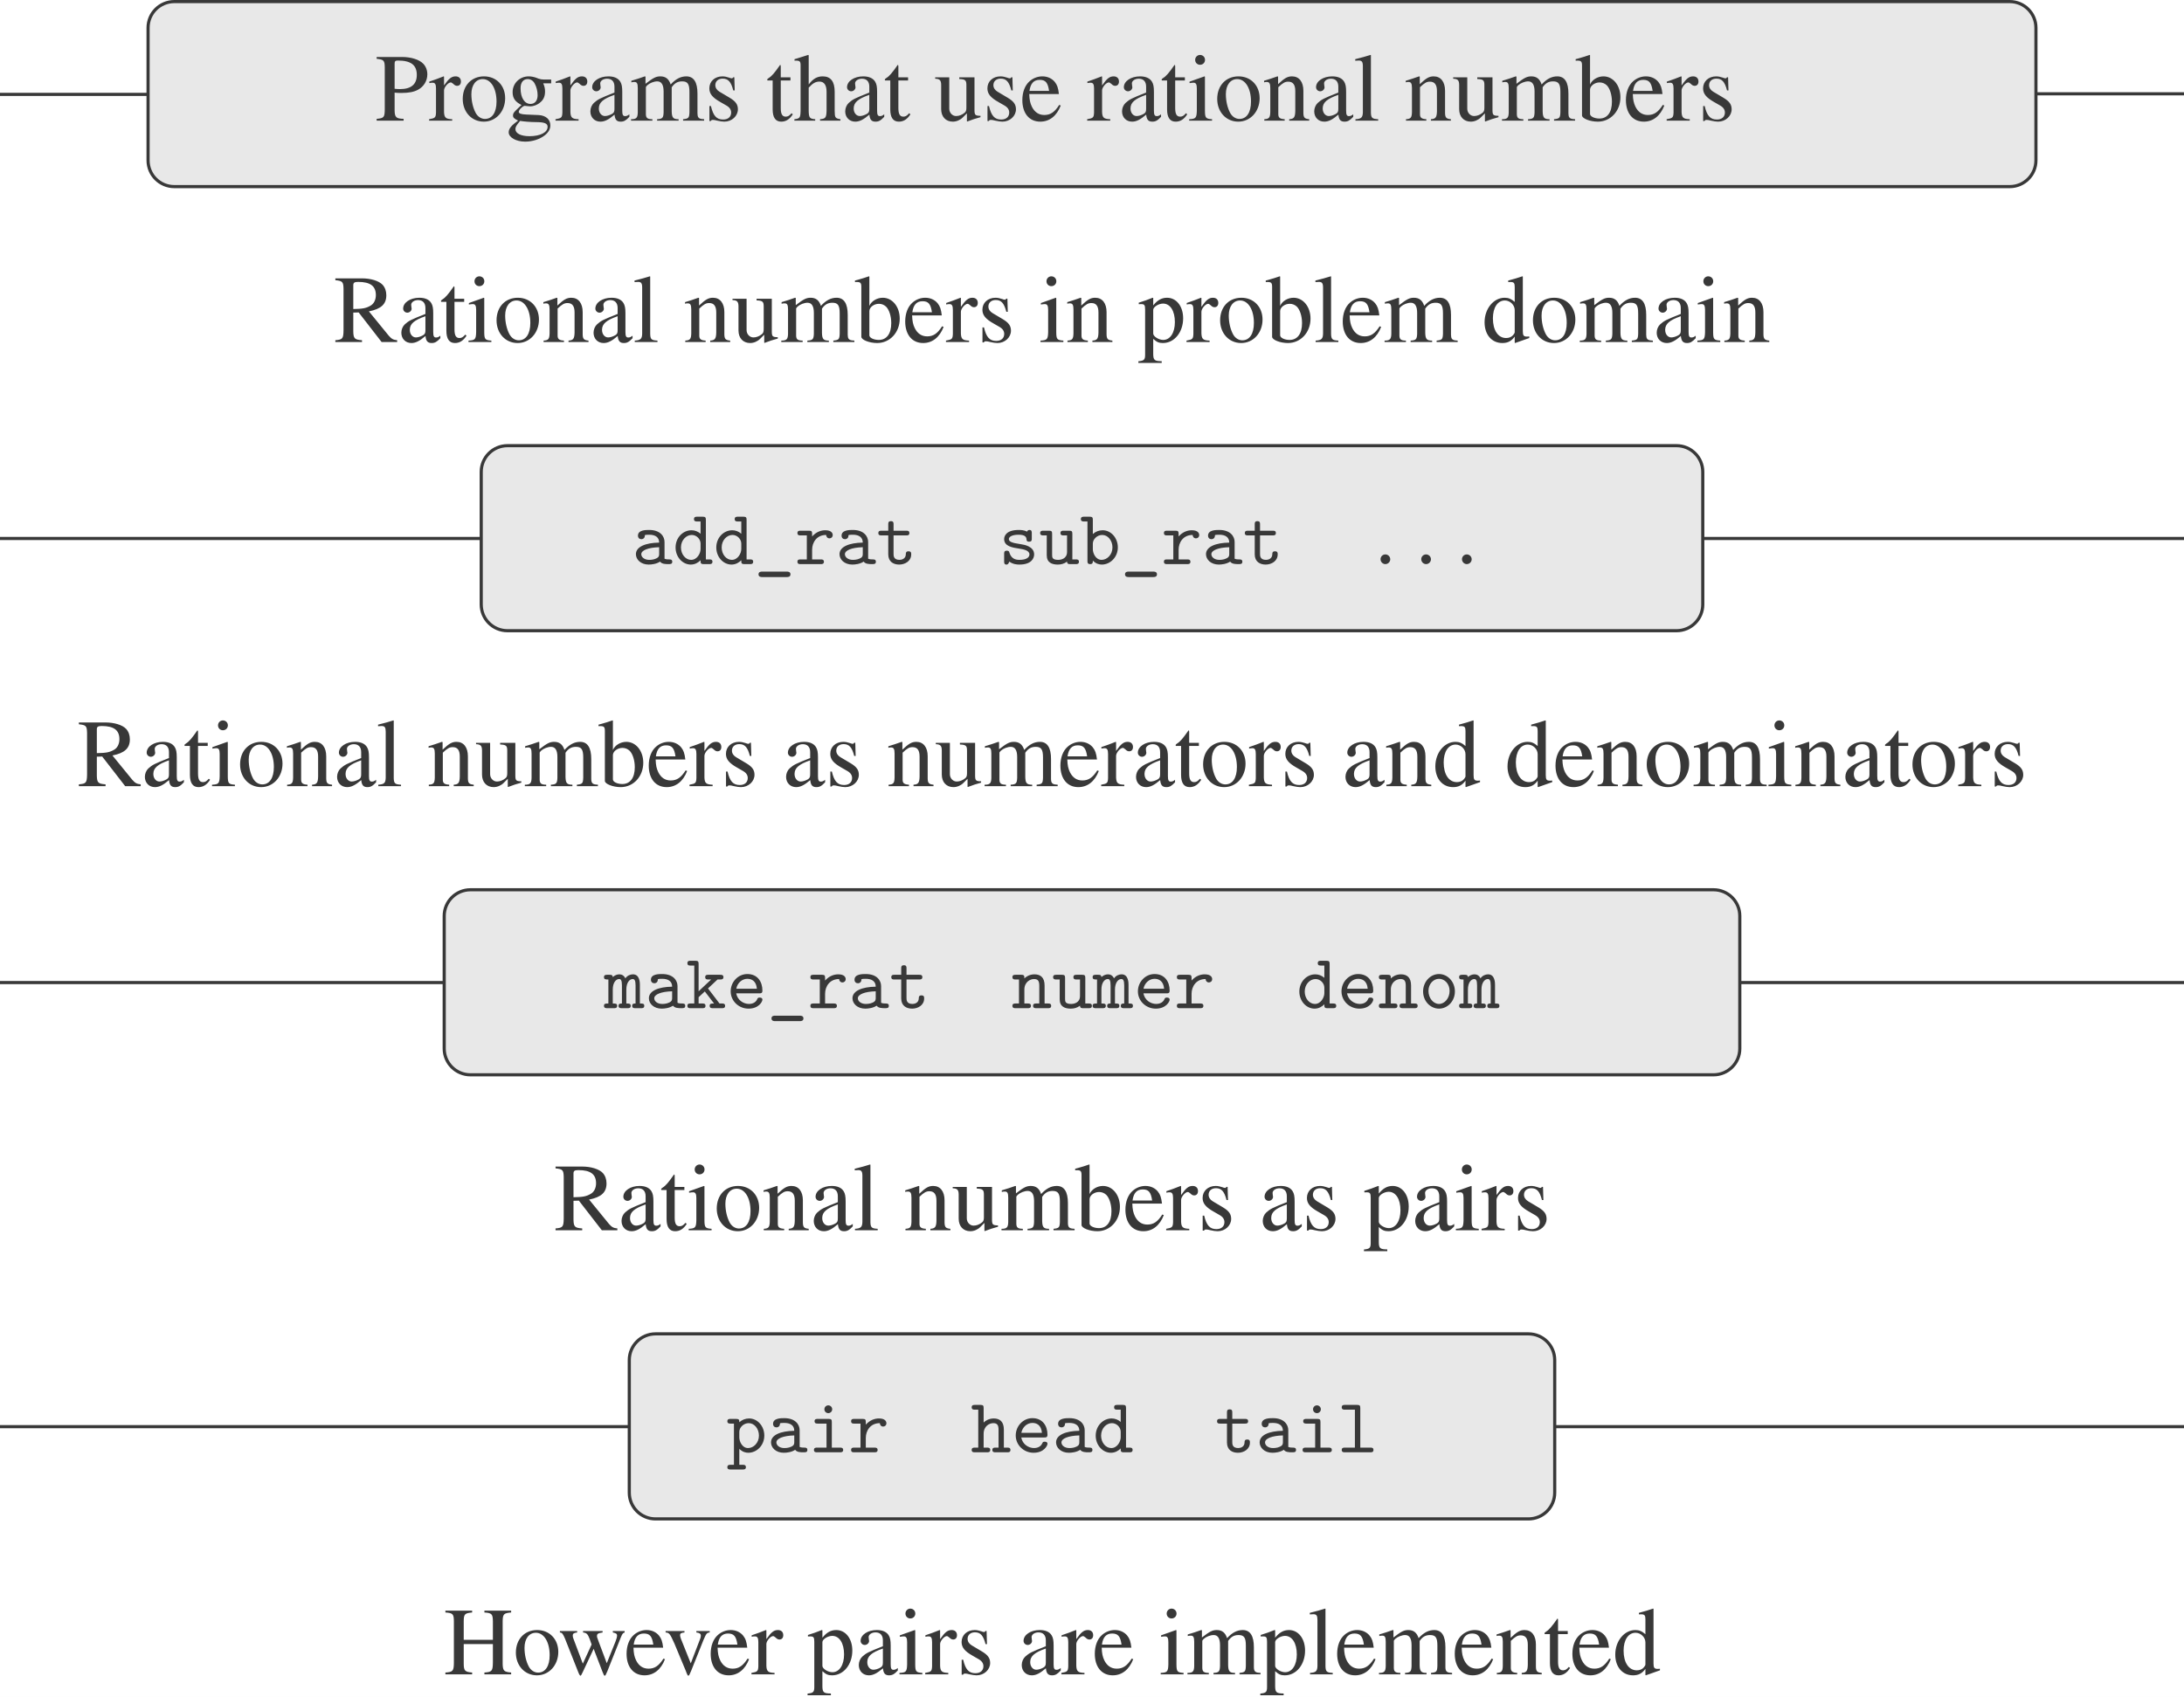
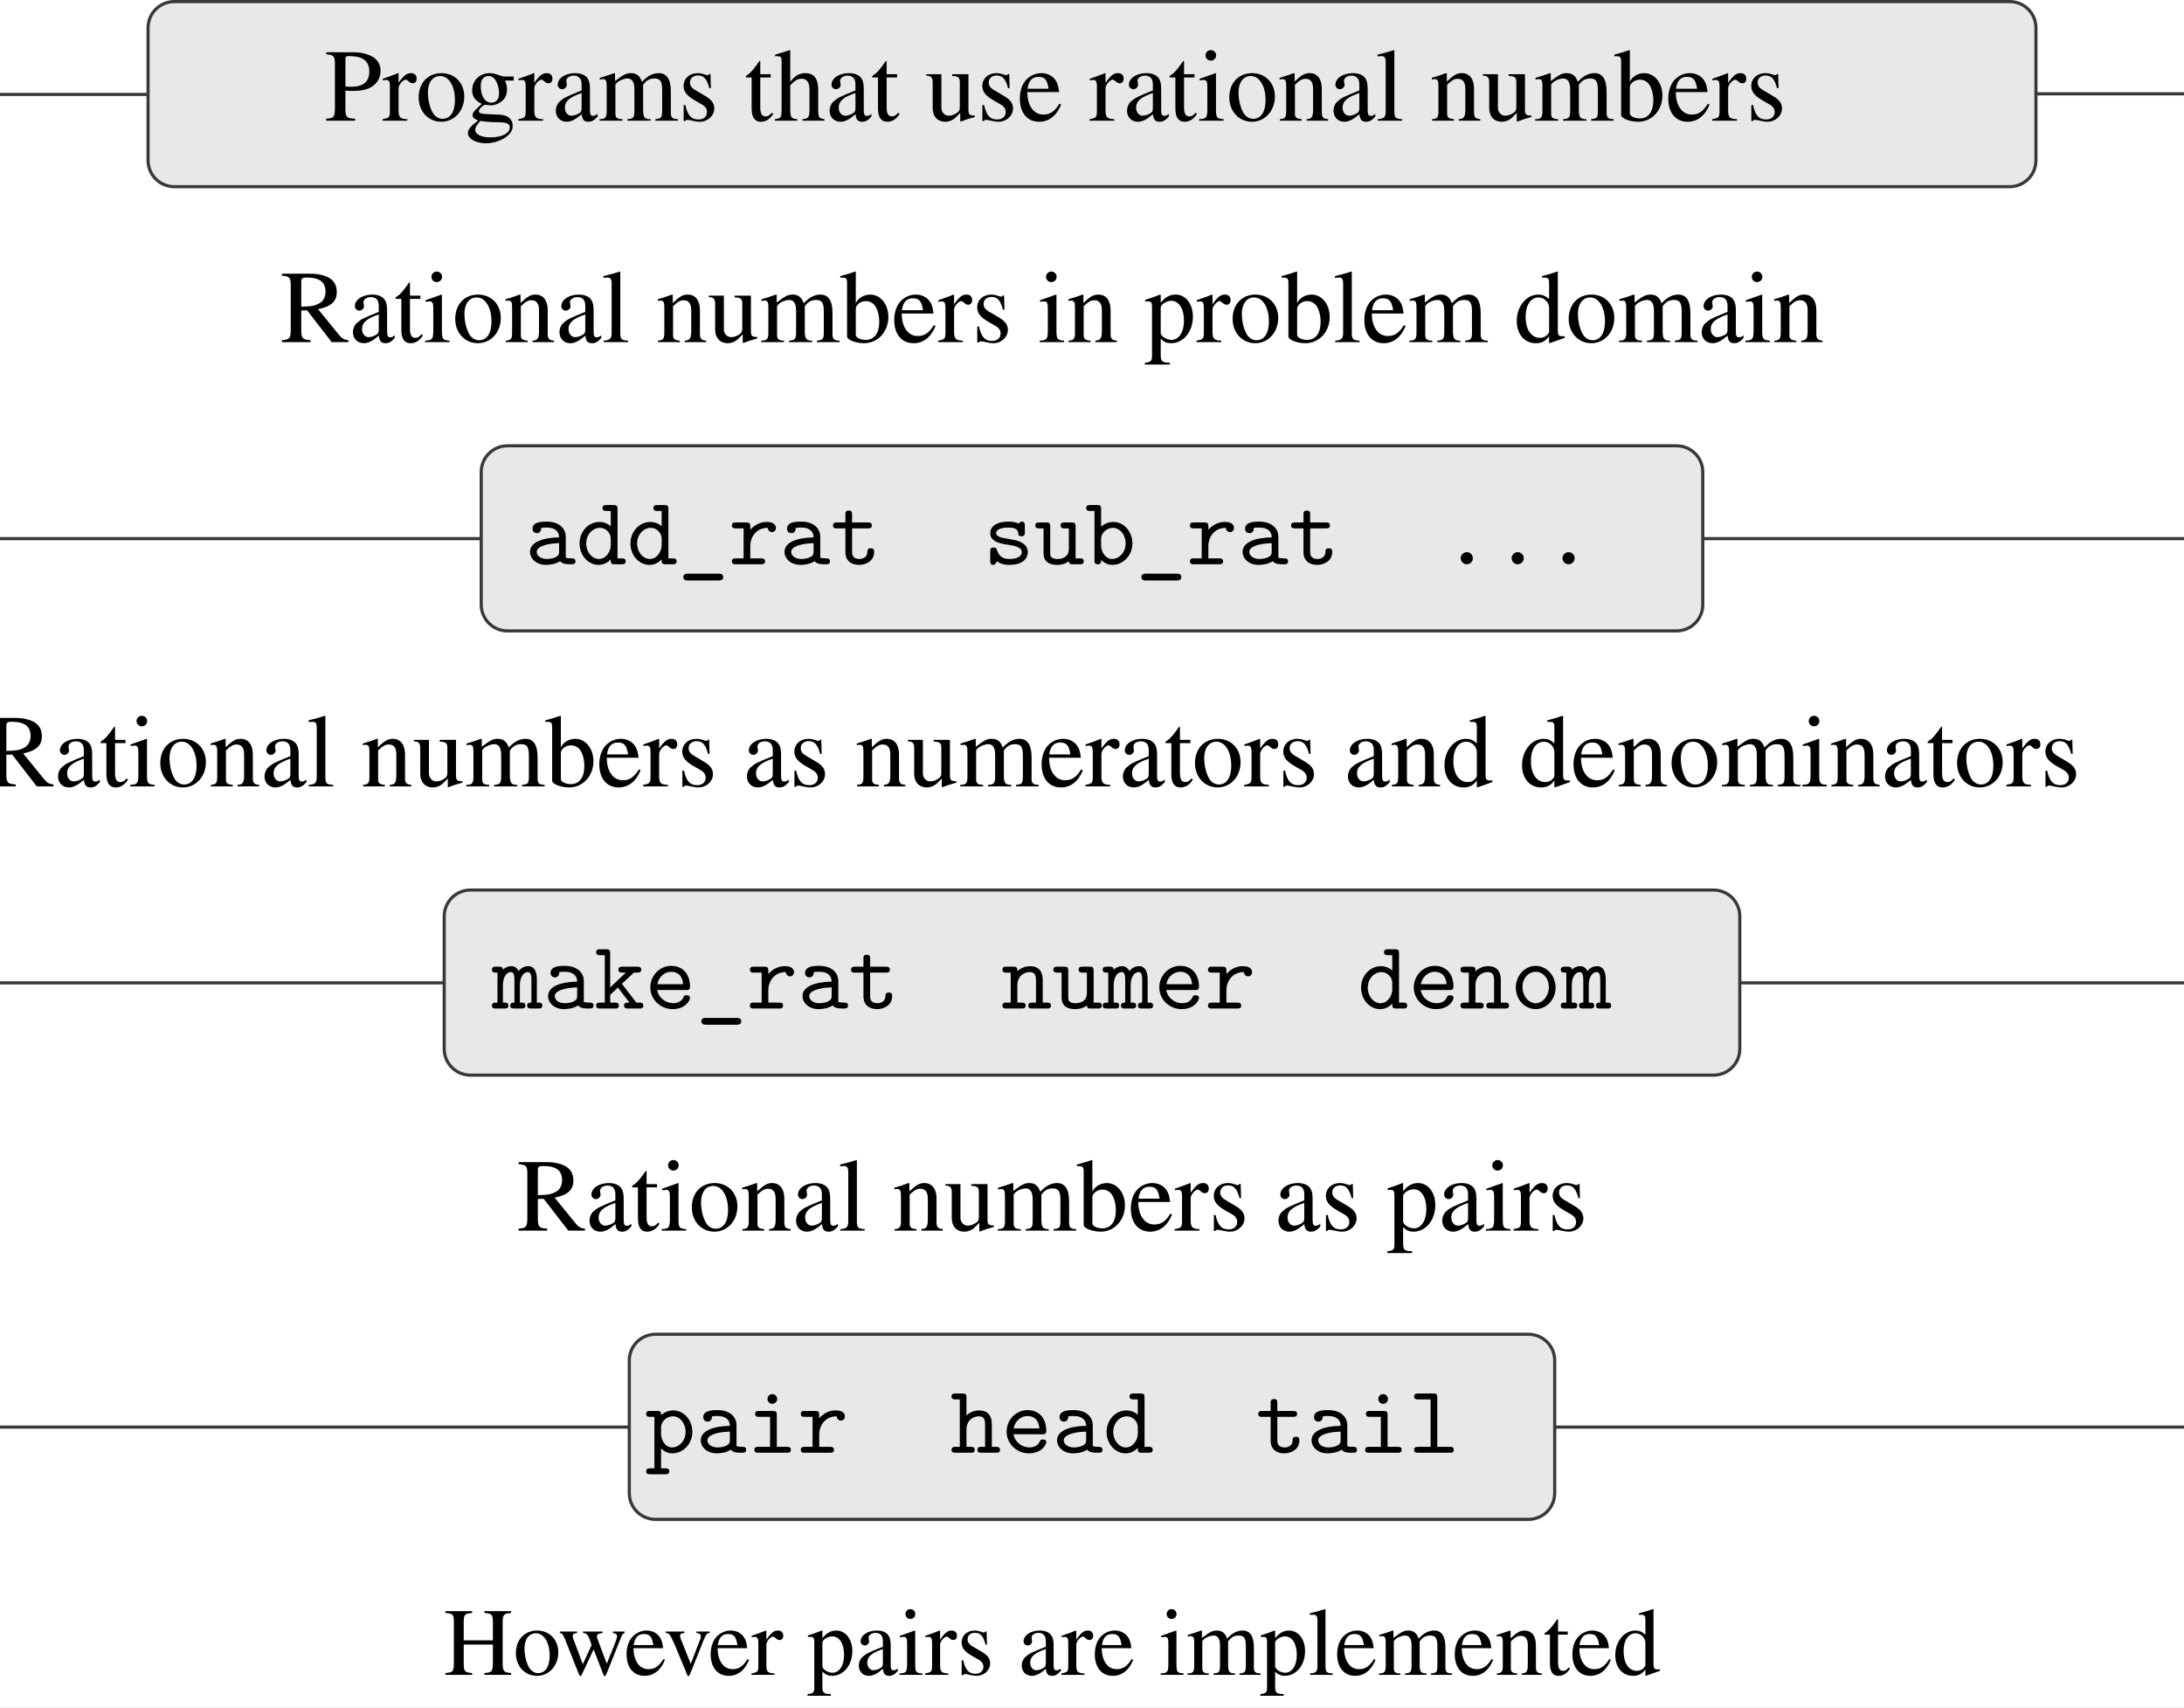
- <svg xmlns="http://www.w3.org/2000/svg" preserveAspectRatio="xMinYMin meet" viewBox="0 0 450.545 350.154" id="svg4113" style="display:inline" version="1.1" width="450.545" height="350.154">
+ <svg xmlns="http://www.w3.org/2000/svg" preserveAspectRatio="xMinYMin meet" viewBox="0 0 450.545 352.154" id="svg4113" style="display:inline" version="1.1" width="450.545" height="352.154">
  <defs id="defs4115" />
-   <rect width="100%" height="100%" fill="white" id="rect6" />
+   <rect width="100%" height="100%" fill="#ffffff" id="rect6" x="0" y="0" />
  <g transform="matrix(0.8,0,0,0.8,-68.15462,-62.97994)" id="layer6" style="display:inline">
    <rect width="486.818" height="47.727" rx="6.764" ry="6.764" x="123.375" y="79.131" id="rect4103" style="display:inline;fill:#e8e8e8;fill-opacity:1;stroke:#383838;stroke-width:0.812;stroke-linecap:round;stroke-linejoin:round;stroke-miterlimit:4;stroke-dasharray:none;stroke-dashoffset:0;stroke-opacity:1" />
    <rect width="315" height="47.727" rx="6.764" ry="6.764" x="209.284" y="193.676" id="rect4103-6" style="display:inline;fill:#e8e8e8;fill-opacity:1;stroke:#383838;stroke-width:0.812;stroke-linecap:round;stroke-linejoin:round;stroke-miterlimit:4;stroke-dasharray:none;stroke-dashoffset:0;stroke-opacity:1" />
    <rect width="334.091" height="47.727" rx="6.764" ry="6.764" x="199.739" y="308.221" id="rect4103-5" style="display:inline;fill:#e8e8e8;fill-opacity:1;stroke:#383838;stroke-width:0.812;stroke-linecap:round;stroke-linejoin:round;stroke-miterlimit:4;stroke-dasharray:none;stroke-dashoffset:0;stroke-opacity:1" />
    <rect width="238.636" height="47.727" rx="6.764" ry="6.764" x="247.466" y="422.767" id="rect4103-69" style="display:inline;fill:#e8e8e8;fill-opacity:1;stroke:#383838;stroke-width:0.812;stroke-linecap:round;stroke-linejoin:round;stroke-miterlimit:4;stroke-dasharray:none;stroke-dashoffset:0;stroke-opacity:1" />
  </g>
-   <text style="font-style:normal;font-variant:normal;font-weight:normal;font-stretch:normal;font-size:19.855px;line-height:125%;font-family:Times;-inkscape-font-specification:'Times, Normal';text-align:center;letter-spacing:0px;word-spacing:0px;text-anchor:middle;fill:#383838;fill-opacity:1;stroke:none;stroke-width:0.8;writing-mode:lr;font-variant-ligatures:normal;font-variant-caps:normal;font-variant-numeric:normal;font-feature-settings:normal;" xml:space="preserve" id="text6868" y="24.897" x="225.163">
-     <tspan style="font-style:normal;font-variant:normal;font-weight:normal;font-stretch:normal;font-size:19.855px;font-family:Times;-inkscape-font-specification:'Times, Normal';stroke-width:0.8;text-anchor:middle;text-align:center;writing-mode:lr;font-variant-ligatures:normal;font-variant-caps:normal;font-variant-numeric:normal;font-feature-settings:normal;" id="tspan6870" y="24.897" x="225.163">Programs that use rational numbers</tspan>
+   <text style="font-style:normal;font-variant:normal;font-weight:normal;font-stretch:normal;font-size:19.855px;line-height:125%;font-family:Times;-inkscape-font-specification:'Times, Normal';font-variant-ligatures:normal;font-variant-caps:normal;font-variant-numeric:normal;font-feature-settings:normal;text-align:center;letter-spacing:0px;word-spacing:0px;writing-mode:lr-tb;text-anchor:middle;fill:#383838;fill-opacity:1;stroke:none;stroke-width:0.8" xml:space="preserve" id="text6868" y="24.897" x="225.163">
+     <tspan style="font-style:normal;font-variant:normal;font-weight:normal;font-stretch:normal;font-size:21.333px;font-family:Times;-inkscape-font-specification:'Times, Normal';font-variant-ligatures:normal;font-variant-caps:normal;font-variant-numeric:normal;font-variant-east-asian:normal;text-align:center;writing-mode:lr-tb;text-anchor:middle;fill:#000000;stroke-width:0.8" id="tspan6870" y="24.897" x="225.163">Programs that use rational numbers</tspan>
  </text>
-   <text style="font-style:normal;font-variant:normal;font-weight:normal;font-stretch:normal;font-size:19.855px;line-height:125%;font-family:'Times';-inkscape-font-specification:'Times';text-align:center;letter-spacing:0px;word-spacing:0px;text-anchor:middle;fill:#383838;fill-opacity:1;stroke:none;stroke-width:0.8" xml:space="preserve" id="text6872" y="70.579" x="224.509">
-     <tspan id="tspan6874" y="70.579" x="224.509" style="stroke-width:0.8">Rational numbers in problem domain</tspan>
+   <text style="font-style:normal;font-variant:normal;font-weight:normal;font-stretch:normal;font-size:19.855px;line-height:125%;font-family:Times;-inkscape-font-specification:Times;text-align:center;letter-spacing:0px;word-spacing:0px;text-anchor:middle;fill:#383838;fill-opacity:1;stroke:none;stroke-width:0.8" xml:space="preserve" id="text6872" y="70.579" x="224.509">
+     <tspan id="tspan6874" y="70.579" x="224.509" style="font-style:normal;font-variant:normal;font-weight:normal;font-stretch:normal;font-size:21.333px;font-family:Times;-inkscape-font-specification:'Times, Normal';font-variant-ligatures:normal;font-variant-caps:normal;font-variant-numeric:normal;font-variant-east-asian:normal;fill:#000000;stroke-width:0.8">Rational numbers in problem domain</tspan>
  </text>
-   <text style="font-style:normal;font-variant:normal;font-weight:normal;font-stretch:normal;font-size:19.855px;line-height:125%;font-family:'Times';-inkscape-font-specification:'Times';text-align:center;letter-spacing:0px;word-spacing:0px;text-anchor:middle;fill:#383838;fill-opacity:1;stroke:none;stroke-width:0.8" xml:space="preserve" id="text6876" y="116.397" x="226.036">
-     <tspan style="font-style:normal;font-variant:normal;font-weight:normal;font-stretch:normal;font-size:16px;font-family:Latin Modern Mono;-inkscape-font-specification:Latin Modern Mono;stroke-width:0.8" id="tspan6878" y="116.397" x="226.036">add_rat  sub_rat  ...</tspan>
+   <text style="font-style:normal;font-variant:normal;font-weight:normal;font-stretch:normal;font-size:19.855px;line-height:125%;font-family:Times;-inkscape-font-specification:Times;text-align:center;letter-spacing:0px;word-spacing:0px;text-anchor:middle;fill:#383838;fill-opacity:1;stroke:none;stroke-width:0.8" xml:space="preserve" id="text6876" y="116.397" x="226.036">
+     <tspan style="font-style:normal;font-variant:normal;font-weight:normal;font-stretch:normal;font-size:20px;font-family:'Latin Modern Mono';-inkscape-font-specification:'Latin Modern Mono, Normal';font-variant-ligatures:normal;font-variant-caps:normal;font-variant-numeric:normal;font-variant-east-asian:normal;fill:#000000;stroke-width:0.8" id="tspan6878" y="116.397" x="226.036">add_rat  sub_rat  ...</tspan>
  </text>
-   <text style="font-style:normal;font-variant:normal;font-weight:normal;font-stretch:normal;font-size:19.855px;line-height:125%;font-family:'Times';-inkscape-font-specification:'Times';text-align:center;letter-spacing:0px;word-spacing:0px;text-anchor:middle;fill:#383838;fill-opacity:1;stroke:none;stroke-width:0.8" xml:space="preserve" id="text6880" y="162.215" x="224.509">
-     <tspan id="tspan6882" y="162.215" x="224.509" style="stroke-width:0.8">Rational numbers as numerators and denominators</tspan>
+   <text style="font-style:normal;font-variant:normal;font-weight:normal;font-stretch:normal;font-size:19.855px;line-height:125%;font-family:Times;-inkscape-font-specification:Times;text-align:center;letter-spacing:0px;word-spacing:0px;text-anchor:middle;fill:#383838;fill-opacity:1;stroke:none;stroke-width:0.8" xml:space="preserve" id="text6880" y="162.215" x="220.509">
+     <tspan id="tspan6882" y="162.215" x="220.509" style="font-style:normal;font-variant:normal;font-weight:normal;font-stretch:normal;font-size:21.333px;font-family:Times;-inkscape-font-specification:'Times, Normal';font-variant-ligatures:normal;font-variant-caps:normal;font-variant-numeric:normal;font-variant-east-asian:normal;fill:#000000;stroke-width:0.8">Rational numbers as numerators and denominators</tspan>
  </text>
-   <text style="font-style:normal;font-variant:normal;font-weight:normal;font-stretch:normal;font-size:19.855px;line-height:125%;font-family:'Times';-inkscape-font-specification:'Times';text-align:center;letter-spacing:0px;word-spacing:0px;text-anchor:middle;fill:#383838;fill-opacity:1;stroke:none;stroke-width:0.8" xml:space="preserve" id="text6884" y="208.034" x="224.509">
-     <tspan style="font-style:normal;font-variant:normal;font-weight:normal;font-stretch:normal;font-size:16px;font-family:Latin Modern Mono;-inkscape-font-specification:Latin Modern Mono;stroke-width:0.8" id="tspan6886" y="208.034" x="224.509">make_rat  numer  denom</tspan>
+   <text style="font-style:normal;font-variant:normal;font-weight:normal;font-stretch:normal;font-size:19.855px;line-height:125%;font-family:Times;-inkscape-font-specification:Times;text-align:center;letter-spacing:0px;word-spacing:0px;text-anchor:middle;fill:#383838;fill-opacity:1;stroke:none;stroke-width:0.8" xml:space="preserve" id="text6884" y="208.034" x="224.509">
+     <tspan style="font-style:normal;font-variant:normal;font-weight:normal;font-stretch:normal;font-size:20px;font-family:'Latin Modern Mono';-inkscape-font-specification:'Latin Modern Mono, Normal';font-variant-ligatures:normal;font-variant-caps:normal;font-variant-numeric:normal;font-variant-east-asian:normal;fill:#000000;stroke-width:0.8" id="tspan6886" y="208.034" x="224.509">make_rat  numer  denom</tspan>
  </text>
-   <text style="font-style:normal;font-variant:normal;font-weight:normal;font-stretch:normal;font-size:19.855px;line-height:125%;font-family:'Times';-inkscape-font-specification:'Times';text-align:center;letter-spacing:0px;word-spacing:0px;text-anchor:middle;fill:#383838;fill-opacity:1;stroke:none;stroke-width:0.8" xml:space="preserve" id="text6888" y="253.852" x="224.509">
-     <tspan id="tspan6890" y="253.852" x="224.509" style="stroke-width:0.8">Rational numbers as pairs</tspan>
+   <text style="font-style:normal;font-variant:normal;font-weight:normal;font-stretch:normal;font-size:19.855px;line-height:125%;font-family:Times;-inkscape-font-specification:Times;text-align:center;letter-spacing:0px;word-spacing:0px;text-anchor:middle;fill:#383838;fill-opacity:1;stroke:none;stroke-width:0.8" xml:space="preserve" id="text6888" y="253.852" x="224.509">
+     <tspan id="tspan6890" y="253.852" x="224.509" style="font-style:normal;font-variant:normal;font-weight:normal;font-stretch:normal;font-size:21.333px;font-family:Times;-inkscape-font-specification:'Times, Normal';font-variant-ligatures:normal;font-variant-caps:normal;font-variant-numeric:normal;font-variant-east-asian:normal;fill:#000000;stroke-width:0.8">Rational numbers as pairs</tspan>
  </text>
-   <text style="font-style:normal;font-variant:normal;font-weight:normal;font-stretch:normal;font-size:19.855px;line-height:125%;font-family:'Times';-inkscape-font-specification:'Times';text-align:center;letter-spacing:0px;word-spacing:0px;text-anchor:middle;fill:#383838;fill-opacity:1;stroke:none;stroke-width:0.8" xml:space="preserve" id="text6892" y="299.67" x="224.509">
-     <tspan style="font-style:normal;font-variant:normal;font-weight:normal;font-stretch:normal;font-size:16px;font-family:Latin Modern Mono;-inkscape-font-specification:Latin Modern Mono;stroke-width:0.8" id="tspan6894" y="299.67" x="224.509">pair  head  tail</tspan>
+   <text style="font-style:normal;font-variant:normal;font-weight:normal;font-stretch:normal;font-size:19.855px;line-height:125%;font-family:Times;-inkscape-font-specification:Times;text-align:center;letter-spacing:0px;word-spacing:0px;text-anchor:middle;fill:#383838;fill-opacity:1;stroke:none;stroke-width:0.8" xml:space="preserve" id="text6892" y="299.67" x="224.509">
+     <tspan style="font-style:normal;font-variant:normal;font-weight:normal;font-stretch:normal;font-size:20px;font-family:'Latin Modern Mono';-inkscape-font-specification:'Latin Modern Mono, Normal';font-variant-ligatures:normal;font-variant-caps:normal;font-variant-numeric:normal;font-variant-east-asian:normal;fill:#000000;stroke-width:0.8" id="tspan6894" y="299.67" x="224.509">pair  head  tail</tspan>
  </text>
-   <text style="font-style:normal;font-variant:normal;font-weight:normal;font-stretch:normal;font-size:19.855px;line-height:125%;font-family:'Times';-inkscape-font-specification:'Times';text-align:center;letter-spacing:0px;word-spacing:0px;text-anchor:middle;fill:#383838;fill-opacity:1;stroke:none;stroke-width:0.8" xml:space="preserve" id="text6896" y="345.488" x="224.509">
-     <tspan id="tspan6898" y="345.488" x="224.509" style="stroke-width:0.8">However pairs are implemented</tspan>
+   <text style="font-style:normal;font-variant:normal;font-weight:normal;font-stretch:normal;font-size:19.855px;line-height:125%;font-family:Times;-inkscape-font-specification:Times;text-align:center;letter-spacing:0px;word-spacing:0px;text-anchor:middle;fill:#383838;fill-opacity:1;stroke:none;stroke-width:0.8" xml:space="preserve" id="text6896" y="345.488" x="224.509">
+     <tspan id="tspan6898" y="345.488" x="224.509" style="fill:#000000;stroke-width:0.8">However pairs are implemented</tspan>
  </text>
  <g transform="matrix(0.8,0,0,0.8,-68.15462,-62.97994)" id="layer5" style="display:inline">
    <path d="m 610.193,102.921 h 38.182" id="path4105" style="fill:none;stroke:#383838;stroke-width:0.812;stroke-linecap:butt;stroke-linejoin:round;stroke-miterlimit:4;stroke-dasharray:none;stroke-opacity:1" />
    <path d="M 85.193,103.063 H 123.375" id="path4105-9" style="display:inline;fill:none;stroke:#383838;stroke-width:0.812;stroke-linecap:butt;stroke-linejoin:round;stroke-miterlimit:4;stroke-dasharray:none;stroke-opacity:1" />
    <path d="M 524.284,217.608 H 648.375" id="path4105-0" style="display:inline;fill:none;stroke:#383838;stroke-width:0.812;stroke-linecap:butt;stroke-linejoin:round;stroke-miterlimit:4;stroke-dasharray:none;stroke-opacity:1" />
    <path d="M 85.193,217.608 H 209.284" id="path4105-9-9" style="display:inline;fill:none;stroke:#383838;stroke-width:0.812;stroke-linecap:butt;stroke-linejoin:round;stroke-miterlimit:4;stroke-dasharray:none;stroke-opacity:1" />
    <path d="M 533.829,332.153 H 648.375" id="path4105-3" style="display:inline;fill:none;stroke:#383838;stroke-width:0.812;stroke-linecap:butt;stroke-linejoin:round;stroke-miterlimit:4;stroke-dasharray:none;stroke-opacity:1" />
    <path d="M 85.193,332.153 H 199.739" id="path4105-9-7" style="display:inline;fill:none;stroke:#383838;stroke-width:0.812;stroke-linecap:butt;stroke-linejoin:round;stroke-miterlimit:4;stroke-dasharray:none;stroke-opacity:1" />
    <path d="M 486.102,446.699 H 648.375" id="path4105-7" style="display:inline;fill:none;stroke:#383838;stroke-width:0.812;stroke-linecap:butt;stroke-linejoin:round;stroke-miterlimit:4;stroke-dasharray:none;stroke-opacity:1" />
    <path d="M 85.193,446.699 H 247.466" id="path4105-9-2" style="display:inline;fill:none;stroke:#383838;stroke-width:0.812;stroke-linecap:butt;stroke-linejoin:round;stroke-miterlimit:4;stroke-dasharray:none;stroke-opacity:1" />
  </g>
</svg>
